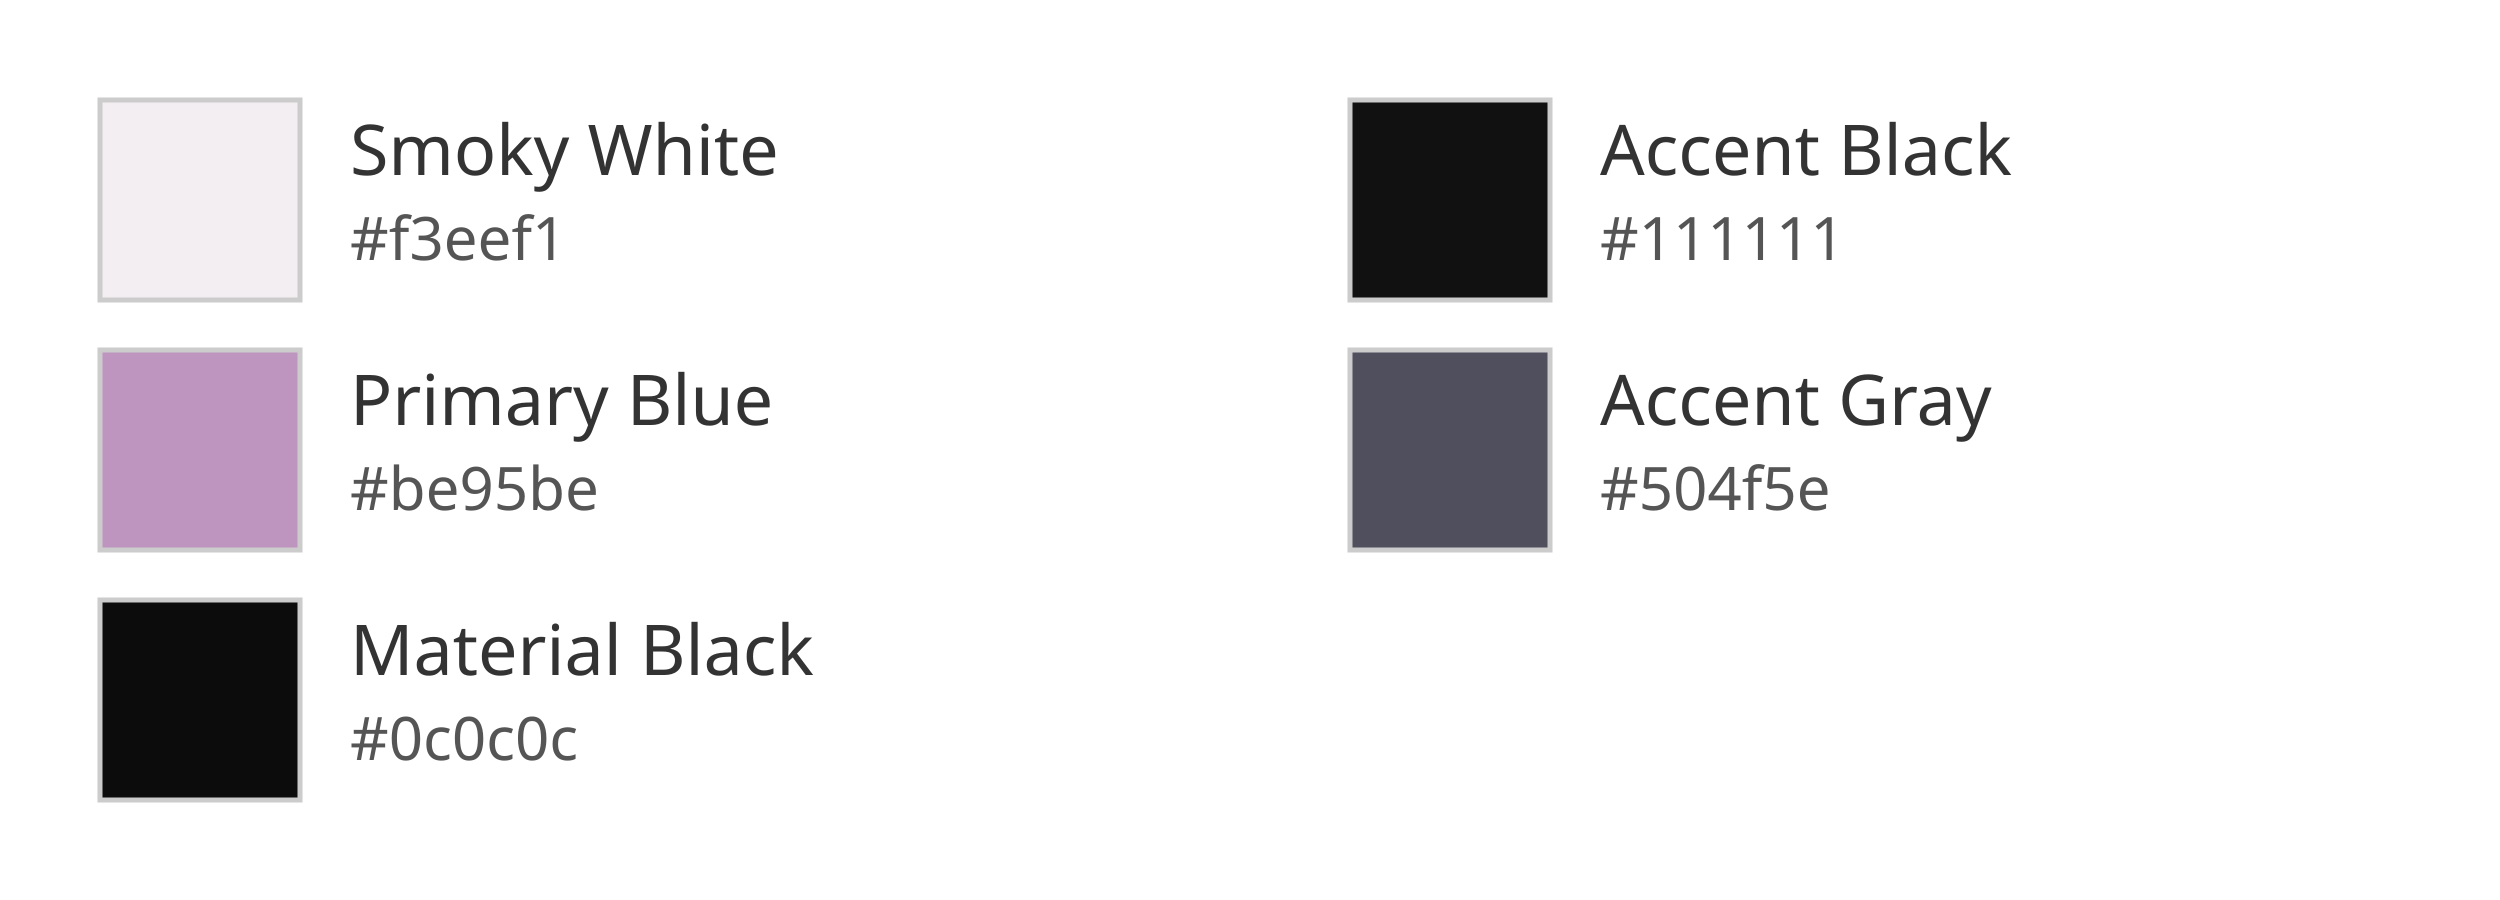
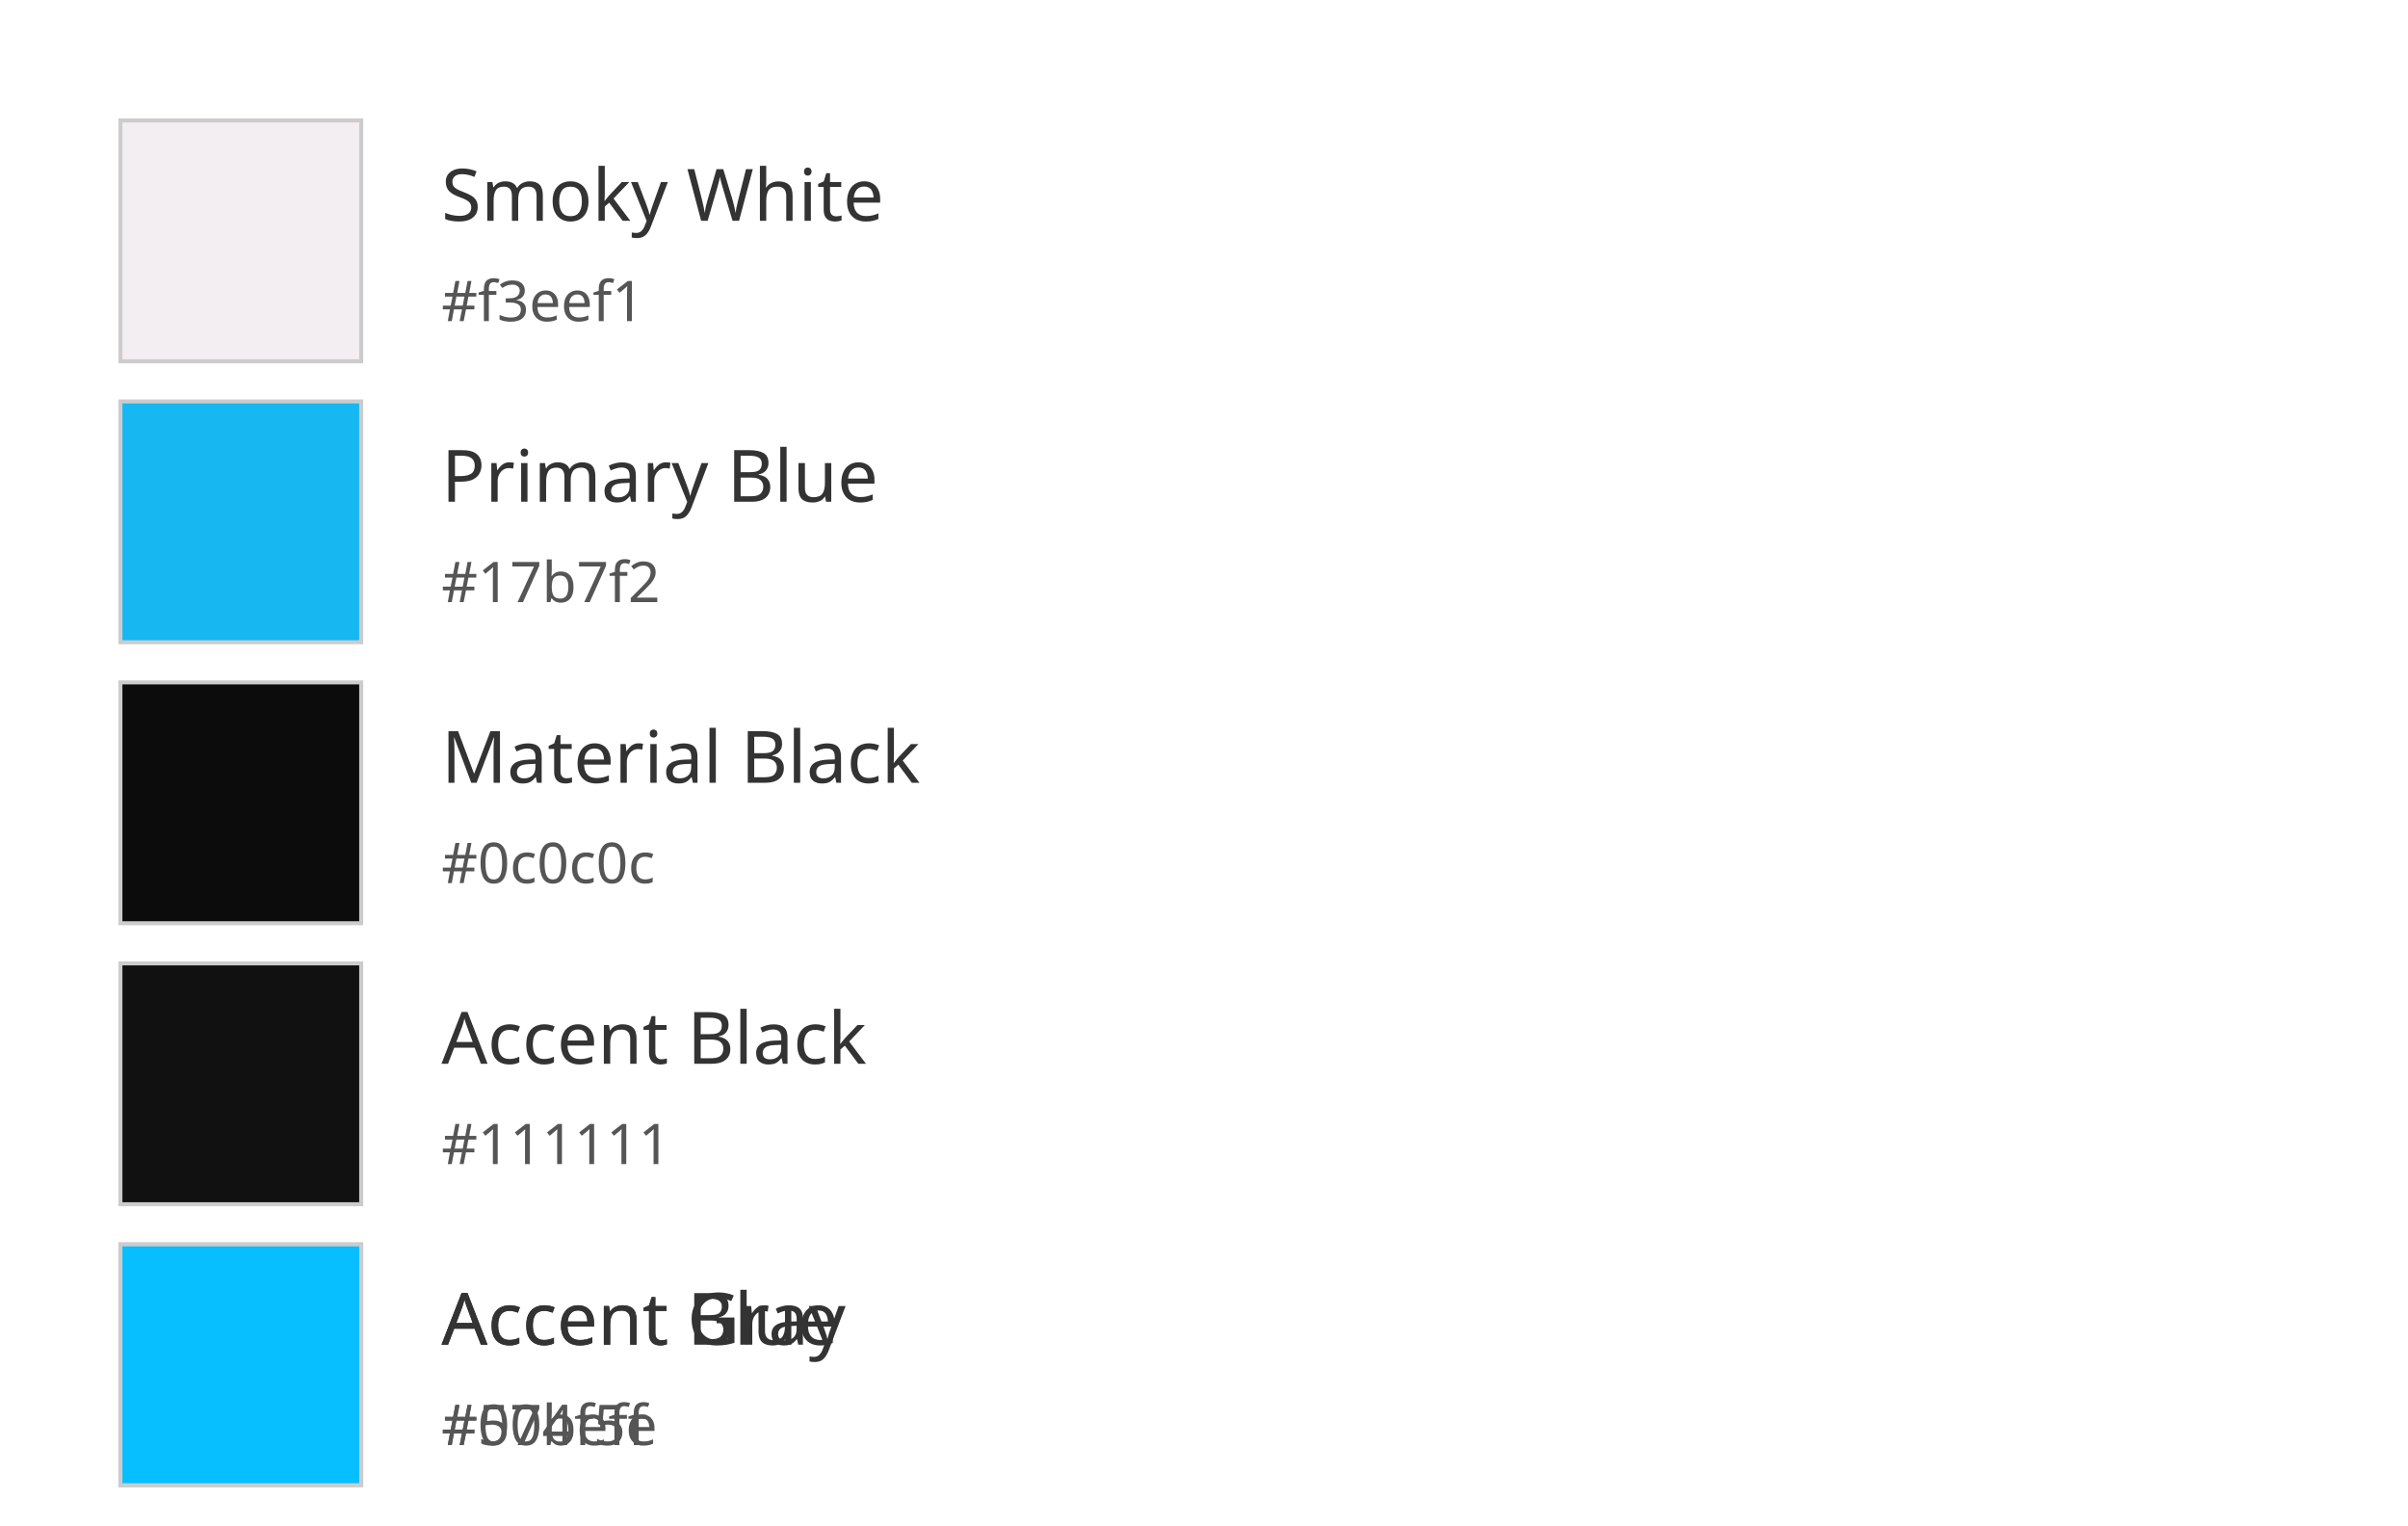
- <svg xmlns="http://www.w3.org/2000/svg" width="500" height="180">
+ <svg xmlns="http://www.w3.org/2000/svg" width="600" height="380">
  <style>
-     .label { font: 14px sans-serif; fill: #333; }
-     .hex   { font: 12px sans-serif; fill: #555; }
+     .label { font: 18px sans-serif; fill: #333; }
+     .hex   { font: 14px sans-serif; fill: #555; }
  </style>
-   <rect x="20" y="20" width="40" height="40" fill="#f3eef1" stroke="#ccc" />
-   <text x="70" y="35" class="label">Smoky White</text>
-   <text x="70" y="52" class="hex">#f3eef1</text>
-   <rect x="20" y="70" width="40" height="40" fill="#be95be" stroke="#ccc" />
-   <text x="70" y="85" class="label">Primary Blue</text>
-   <text x="70" y="102" class="hex">#be95be</text>
-   <rect x="20" y="120" width="40" height="40" fill="#0c0c0c" stroke="#ccc" />
-   <text x="70" y="135" class="label">Material Black</text>
-   <text x="70" y="152" class="hex">#0c0c0c</text>
-   <rect x="270" y="20" width="40" height="40" fill="#111111" stroke="#ccc" />
-   <text x="320" y="35" class="label">Accent Black</text>
-   <text x="320" y="52" class="hex">#111111</text>
-   <rect x="270" y="70" width="40" height="40" fill="#504f5e" stroke="#ccc" />
-   <text x="320" y="85" class="label">Accent Gray</text>
-   <text x="320" y="102" class="hex">#504f5e</text>
+   <rect x="30" y="30" width="60" height="60" fill="#f3eef1" stroke="#ccc" />
+   <text x="110" y="55" class="label">Smoky White</text>
+   <text x="110" y="80" class="hex">#f3eef1</text>
+   <rect x="30" y="100" width="60" height="60" fill="#17b7f2" stroke="#ccc" />
+   <text x="110" y="125" class="label">Primary Blue</text>
+   <text x="110" y="150" class="hex">#17b7f2</text>
+   <rect x="30" y="170" width="60" height="60" fill="#0c0c0c" stroke="#ccc" />
+   <text x="110" y="195" class="label">Material Black</text>
+   <text x="110" y="220" class="hex">#0c0c0c</text>
+   <rect x="30" y="240" width="60" height="60" fill="#111111" stroke="#ccc" />
+   <text x="110" y="265" class="label">Accent Black</text>
+   <text x="110" y="290" class="hex">#111111</text>
+   <rect x="30" y="310" width="60" height="60" fill="#504f5e" stroke="#ccc" />
+   <text x="110" y="335" class="label">Accent Gray</text>
+   <text x="110" y="360" class="hex">#504f5e</text>
+   <rect x="30" y="310" width="60" height="60" fill="#07beff" stroke="#ccc" />
+   <text x="110" y="335" class="label">Accent Blue</text>
+   <text x="110" y="360" class="hex">#07beff</text>
</svg>
